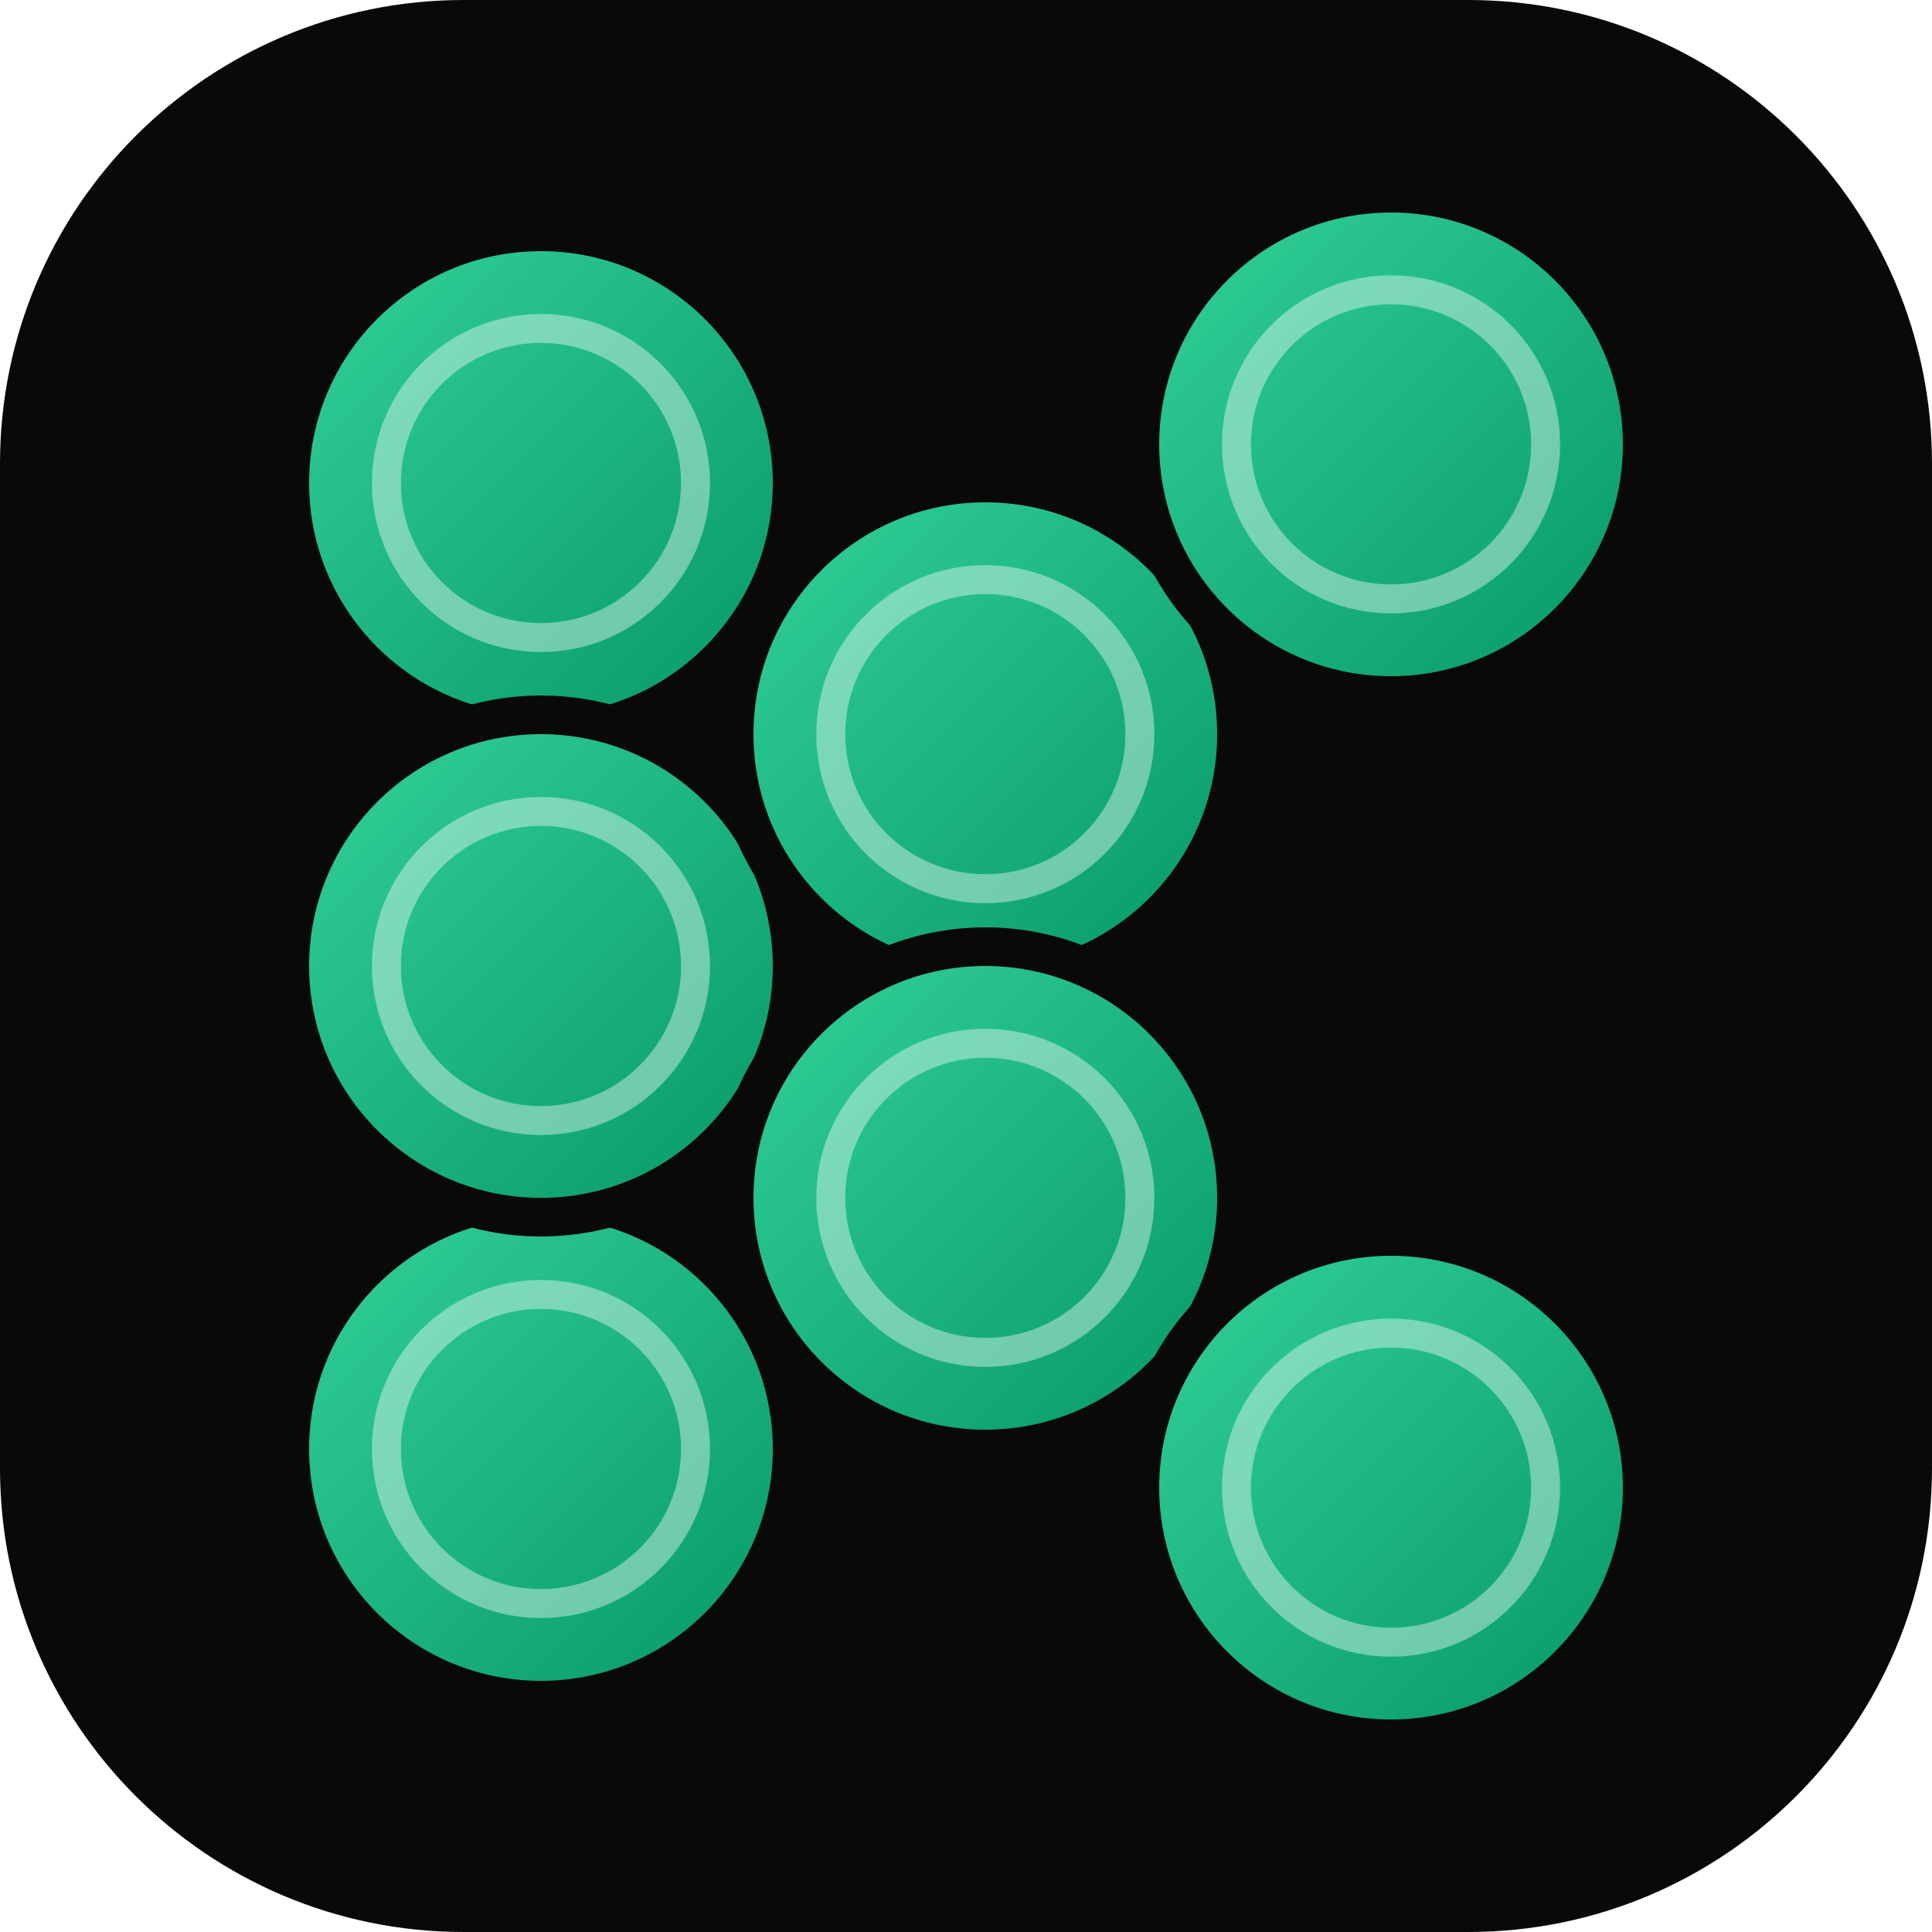
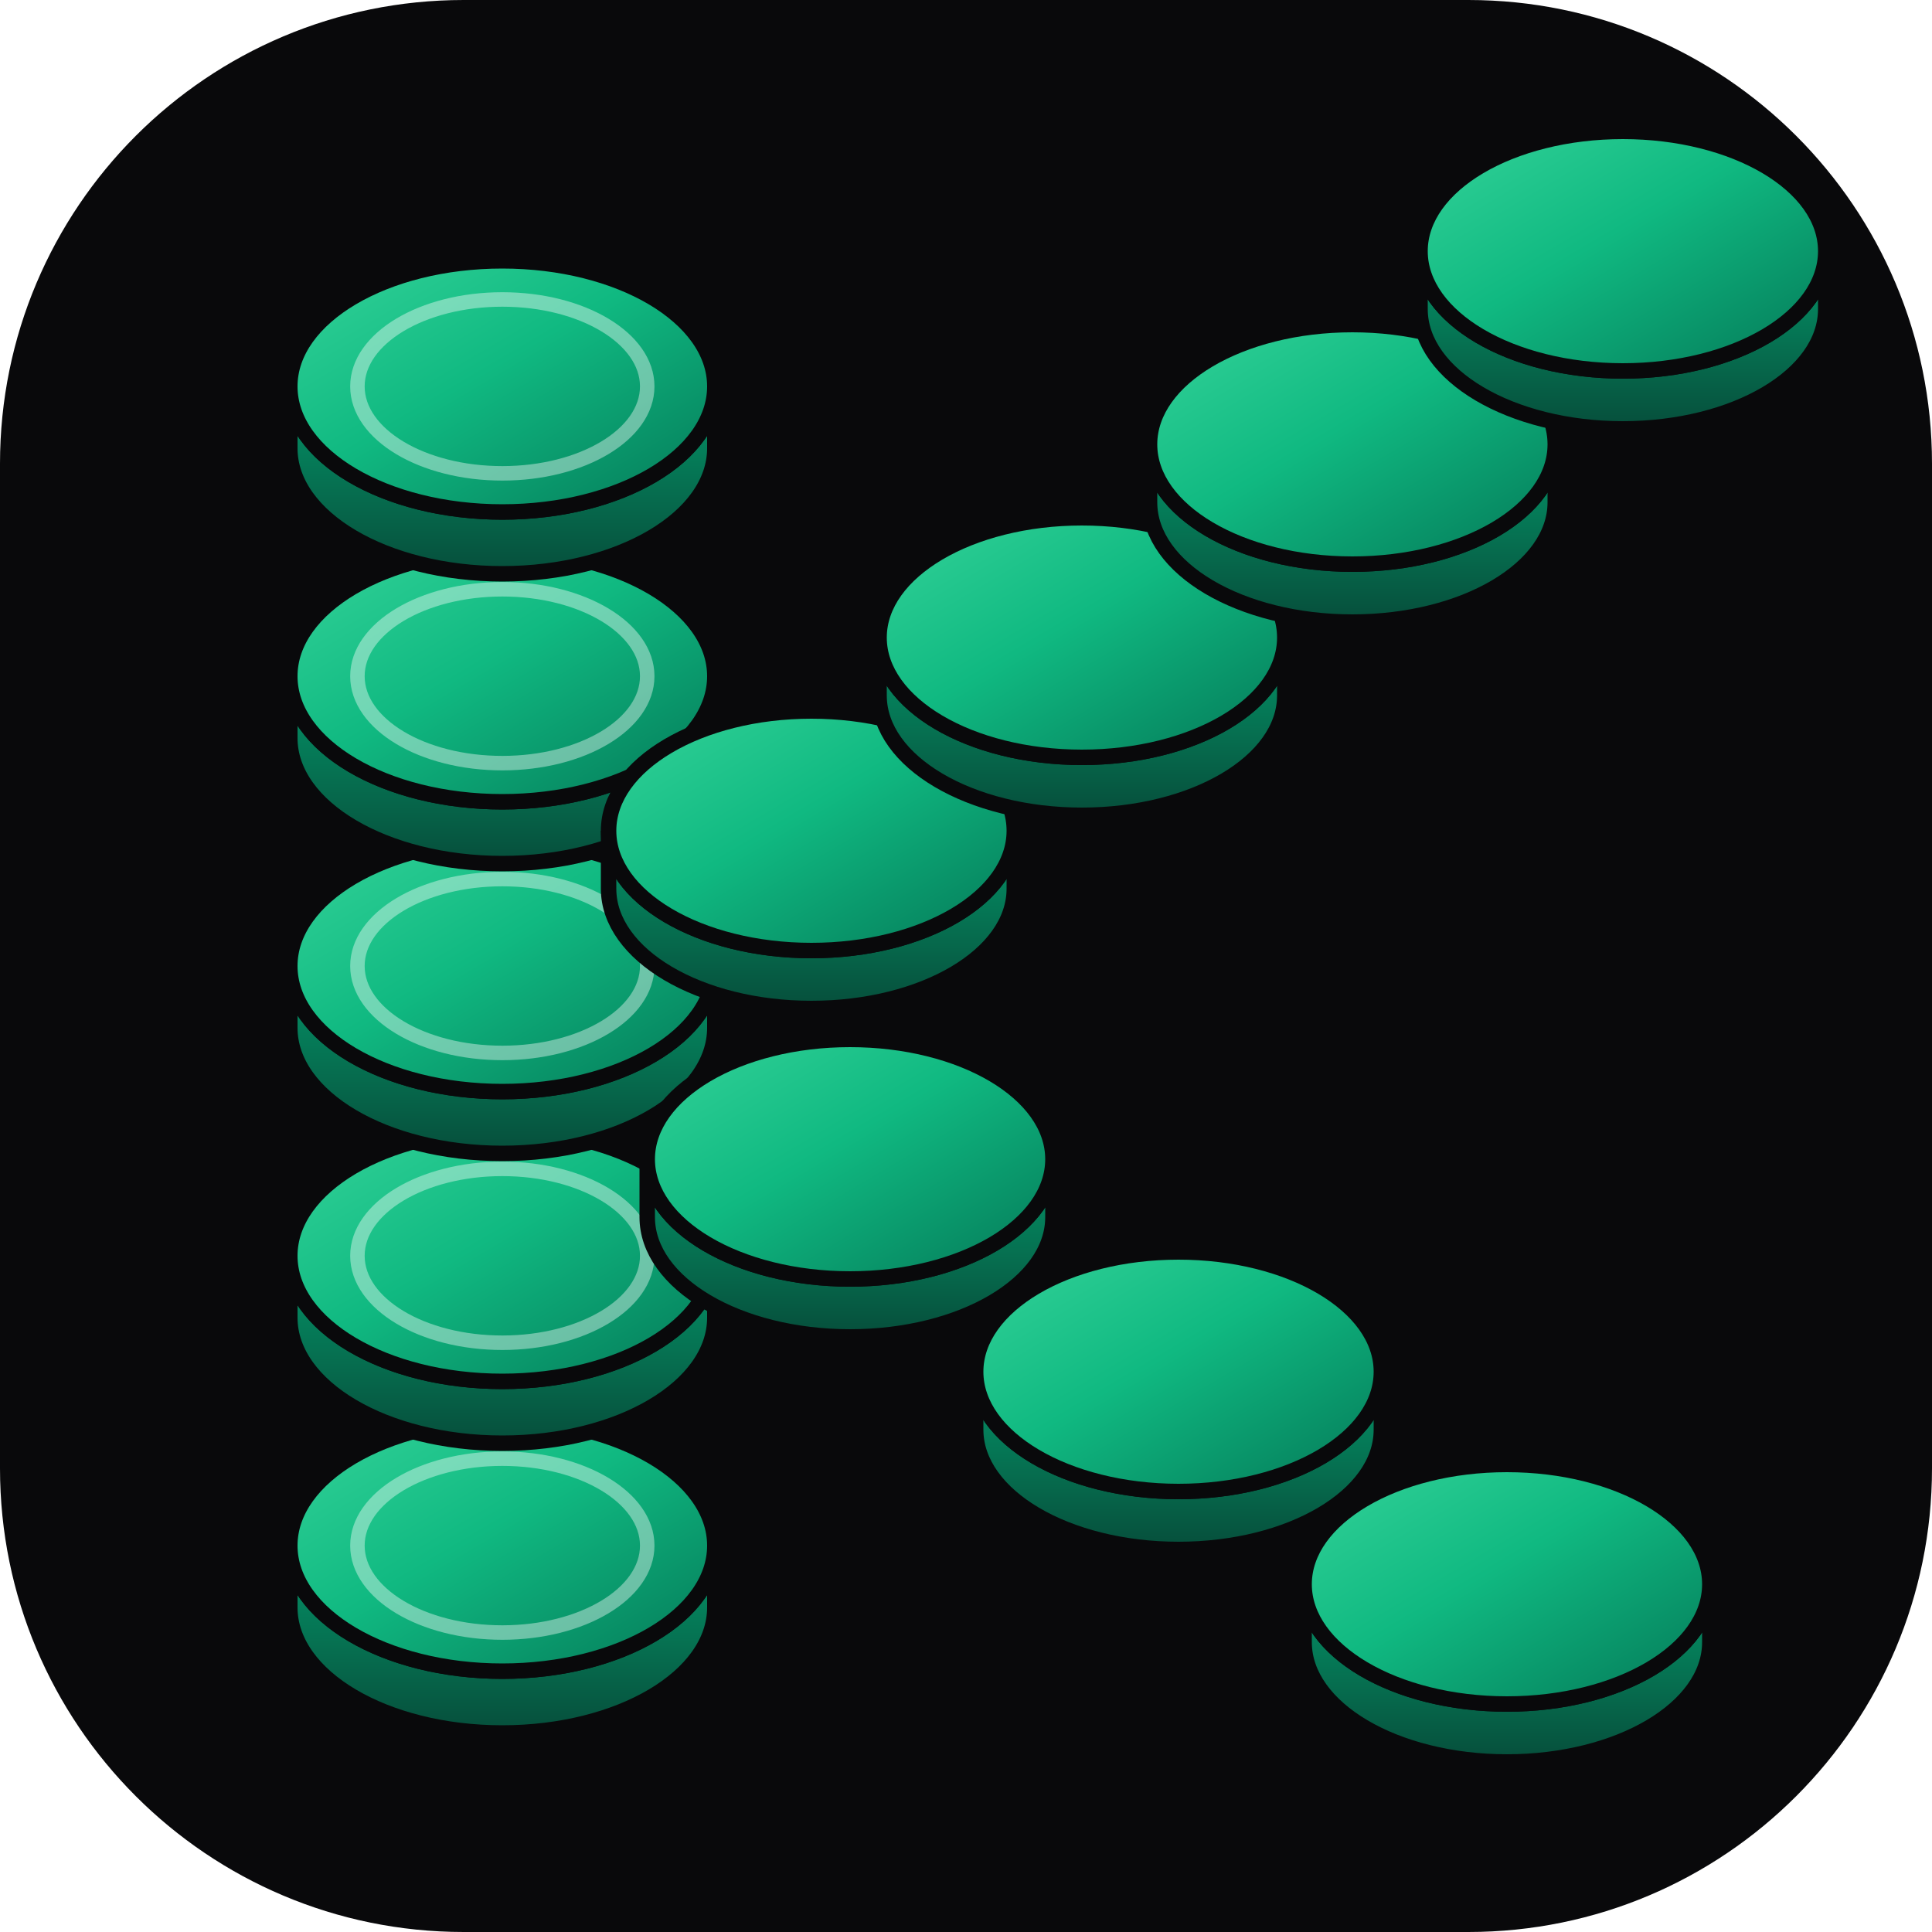
<svg xmlns="http://www.w3.org/2000/svg" viewBox="0 0 100 100" fill="none">
  <defs>
-     <linearGradient id="favGrad" x1="0%" y1="0%" x2="100%" y2="100%">
+     <linearGradient id="emFaceFav" x1="0%" y1="0%" x2="100%" y2="100%">
      <stop offset="0%" stop-color="#34D399" />
-       <stop offset="100%" stop-color="#059669" />
+       <stop offset="45%" stop-color="#10B981" />
+       <stop offset="100%" stop-color="#047857" />
+     </linearGradient>
+     <linearGradient id="emEdgeFav" x1="0%" y1="0%" x2="0%" y2="100%">
+       <stop offset="0%" stop-color="#059669" />
+       <stop offset="100%" stop-color="#064E3B" />
    </linearGradient>
  </defs>
  <rect width="100" height="100" rx="24" fill="#09090b" />
-   <circle cx="28" cy="25" r="13" fill="url(#favGrad)" stroke="#09090b" stroke-width="2" />
-   <circle cx="28" cy="25" r="8" stroke="rgba(255,255,255,0.4)" stroke-width="1.5" />
-   <circle cx="28" cy="75" r="13" fill="url(#favGrad)" stroke="#09090b" stroke-width="2" />
-   <circle cx="28" cy="75" r="8" stroke="rgba(255,255,255,0.4)" stroke-width="1.5" />
-   <circle cx="28" cy="50" r="13" fill="url(#favGrad)" stroke="#09090b" stroke-width="2" />
-   <circle cx="28" cy="50" r="8" stroke="rgba(255,255,255,0.4)" stroke-width="1.5" />
-   <circle cx="51" cy="38" r="13" fill="url(#favGrad)" stroke="#09090b" stroke-width="2" />
-   <circle cx="51" cy="38" r="8" stroke="rgba(255,255,255,0.4)" stroke-width="1.5" />
-   <circle cx="72" cy="23" r="13" fill="url(#favGrad)" stroke="#09090b" stroke-width="2" />
-   <circle cx="72" cy="23" r="8" stroke="rgba(255,255,255,0.4)" stroke-width="1.5" />
-   <circle cx="51" cy="62" r="13" fill="url(#favGrad)" stroke="#09090b" stroke-width="2" />
-   <circle cx="51" cy="62" r="8" stroke="rgba(255,255,255,0.4)" stroke-width="1.5" />
-   <circle cx="72" cy="77" r="13" fill="url(#favGrad)" stroke="#09090b" stroke-width="2" />
-   <circle cx="72" cy="77" r="8" stroke="rgba(255,255,255,0.4)" stroke-width="1.5" />
+   <g>
+     <path d="M 15,80 A 11,6.5 0 0,0 37,80 v 3.2 A 11,6.5 0 0,1 15,83.2 Z" fill="url(#emEdgeFav)" stroke="#09090b" stroke-width="0.8" />
+     <ellipse cx="26" cy="80" rx="11" ry="6.5" fill="url(#emFaceFav)" stroke="#09090b" stroke-width="0.8" />
+     <ellipse cx="26" cy="80" rx="7.5" ry="4.5" fill="none" stroke="rgba(255,255,255,0.4)" stroke-width="0.75" />
+   </g>
+   <g>
+     <path d="M 15,65 A 11,6.5 0 0,0 37,65 v 3.2 A 11,6.5 0 0,1 15,68.2 Z" fill="url(#emEdgeFav)" stroke="#09090b" stroke-width="0.8" />
+     <ellipse cx="26" cy="65" rx="11" ry="6.5" fill="url(#emFaceFav)" stroke="#09090b" stroke-width="0.8" />
+     <ellipse cx="26" cy="65" rx="7.5" ry="4.5" fill="none" stroke="rgba(255,255,255,0.4)" stroke-width="0.75" />
+   </g>
+   <g>
+     <path d="M 15,50 A 11,6.5 0 0,0 37,50 v 3.2 A 11,6.5 0 0,1 15,53.2 Z" fill="url(#emEdgeFav)" stroke="#09090b" stroke-width="0.8" />
+     <ellipse cx="26" cy="50" rx="11" ry="6.5" fill="url(#emFaceFav)" stroke="#09090b" stroke-width="0.8" />
+     <ellipse cx="26" cy="50" rx="7.5" ry="4.5" fill="none" stroke="rgba(255,255,255,0.4)" stroke-width="0.75" />
+   </g>
+   <g>
+     <path d="M 15,35 A 11,6.5 0 0,0 37,35 v 3.2 A 11,6.5 0 0,1 15,38.2 Z" fill="url(#emEdgeFav)" stroke="#09090b" stroke-width="0.8" />
+     <ellipse cx="26" cy="35" rx="11" ry="6.5" fill="url(#emFaceFav)" stroke="#09090b" stroke-width="0.8" />
+     <ellipse cx="26" cy="35" rx="7.5" ry="4.5" fill="none" stroke="rgba(255,255,255,0.4)" stroke-width="0.75" />
+   </g>
+   <g>
+     <path d="M 15,20 A 11,6.5 0 0,0 37,20 v 3.2 A 11,6.5 0 0,1 15,23.2 Z" fill="url(#emEdgeFav)" stroke="#09090b" stroke-width="0.8" />
+     <ellipse cx="26" cy="20" rx="11" ry="6.5" fill="url(#emFaceFav)" stroke="#09090b" stroke-width="0.8" />
+     <ellipse cx="26" cy="20" rx="7.5" ry="4.5" fill="none" stroke="rgba(255,255,255,0.4)" stroke-width="0.75" />
+   </g>
+   <g>
+     <path d="M 33.5,60 A 10.5,6.2 0 0,0 54.5,60 v 3 A 10.5,6.2 0 0,1 33.5,63 Z" fill="url(#emEdgeFav)" stroke="#09090b" stroke-width="0.8" />
+     <ellipse cx="44" cy="60" rx="10.5" ry="6.2" fill="url(#emFaceFav)" stroke="#09090b" stroke-width="0.8" />
+   </g>
+   <g>
+     <path d="M 50.5,71 A 10.5,6.2 0 0,0 71.5,71 v 3 A 10.5,6.2 0 0,1 50.5,74 Z" fill="url(#emEdgeFav)" stroke="#09090b" stroke-width="0.8" />
+     <ellipse cx="61" cy="71" rx="10.5" ry="6.2" fill="url(#emFaceFav)" stroke="#09090b" stroke-width="0.8" />
+   </g>
+   <g>
+     <path d="M 67.5,82 A 10.5,6.2 0 0,0 88.5,82 v 3 A 10.5,6.2 0 0,1 67.5,85 Z" fill="url(#emEdgeFav)" stroke="#09090b" stroke-width="0.8" />
+     <ellipse cx="78" cy="82" rx="10.5" ry="6.2" fill="url(#emFaceFav)" stroke="#09090b" stroke-width="0.8" />
+   </g>
+   <g>
+     <path d="M 31.5,43 A 10.5,6.2 0 0,0 52.5,43 v 3 A 10.5,6.2 0 0,1 31.5,46 Z" fill="url(#emEdgeFav)" stroke="#09090b" stroke-width="0.8" />
+     <ellipse cx="42" cy="43" rx="10.5" ry="6.2" fill="url(#emFaceFav)" stroke="#09090b" stroke-width="0.8" />
+   </g>
+   <g>
+     <path d="M 45.5,33 A 10.5,6.2 0 0,0 66.5,33 v 3 A 10.5,6.2 0 0,1 45.5,36 Z" fill="url(#emEdgeFav)" stroke="#09090b" stroke-width="0.8" />
+     <ellipse cx="56" cy="33" rx="10.5" ry="6.2" fill="url(#emFaceFav)" stroke="#09090b" stroke-width="0.8" />
+   </g>
+   <g>
+     <path d="M 59.5,23 A 10.5,6.2 0 0,0 80.5,23 v 3 A 10.5,6.2 0 0,1 59.5,26 Z" fill="url(#emEdgeFav)" stroke="#09090b" stroke-width="0.8" />
+     <ellipse cx="70" cy="23" rx="10.5" ry="6.2" fill="url(#emFaceFav)" stroke="#09090b" stroke-width="0.8" />
+   </g>
+   <g>
+     <path d="M 73.5,13 A 10.5,6.2 0 0,0 94.5,13 v 3 A 10.5,6.2 0 0,1 73.5,16 Z" fill="url(#emEdgeFav)" stroke="#09090b" stroke-width="0.8" />
+     <ellipse cx="84" cy="13" rx="10.5" ry="6.2" fill="url(#emFaceFav)" stroke="#09090b" stroke-width="0.8" />
+   </g>
</svg>
